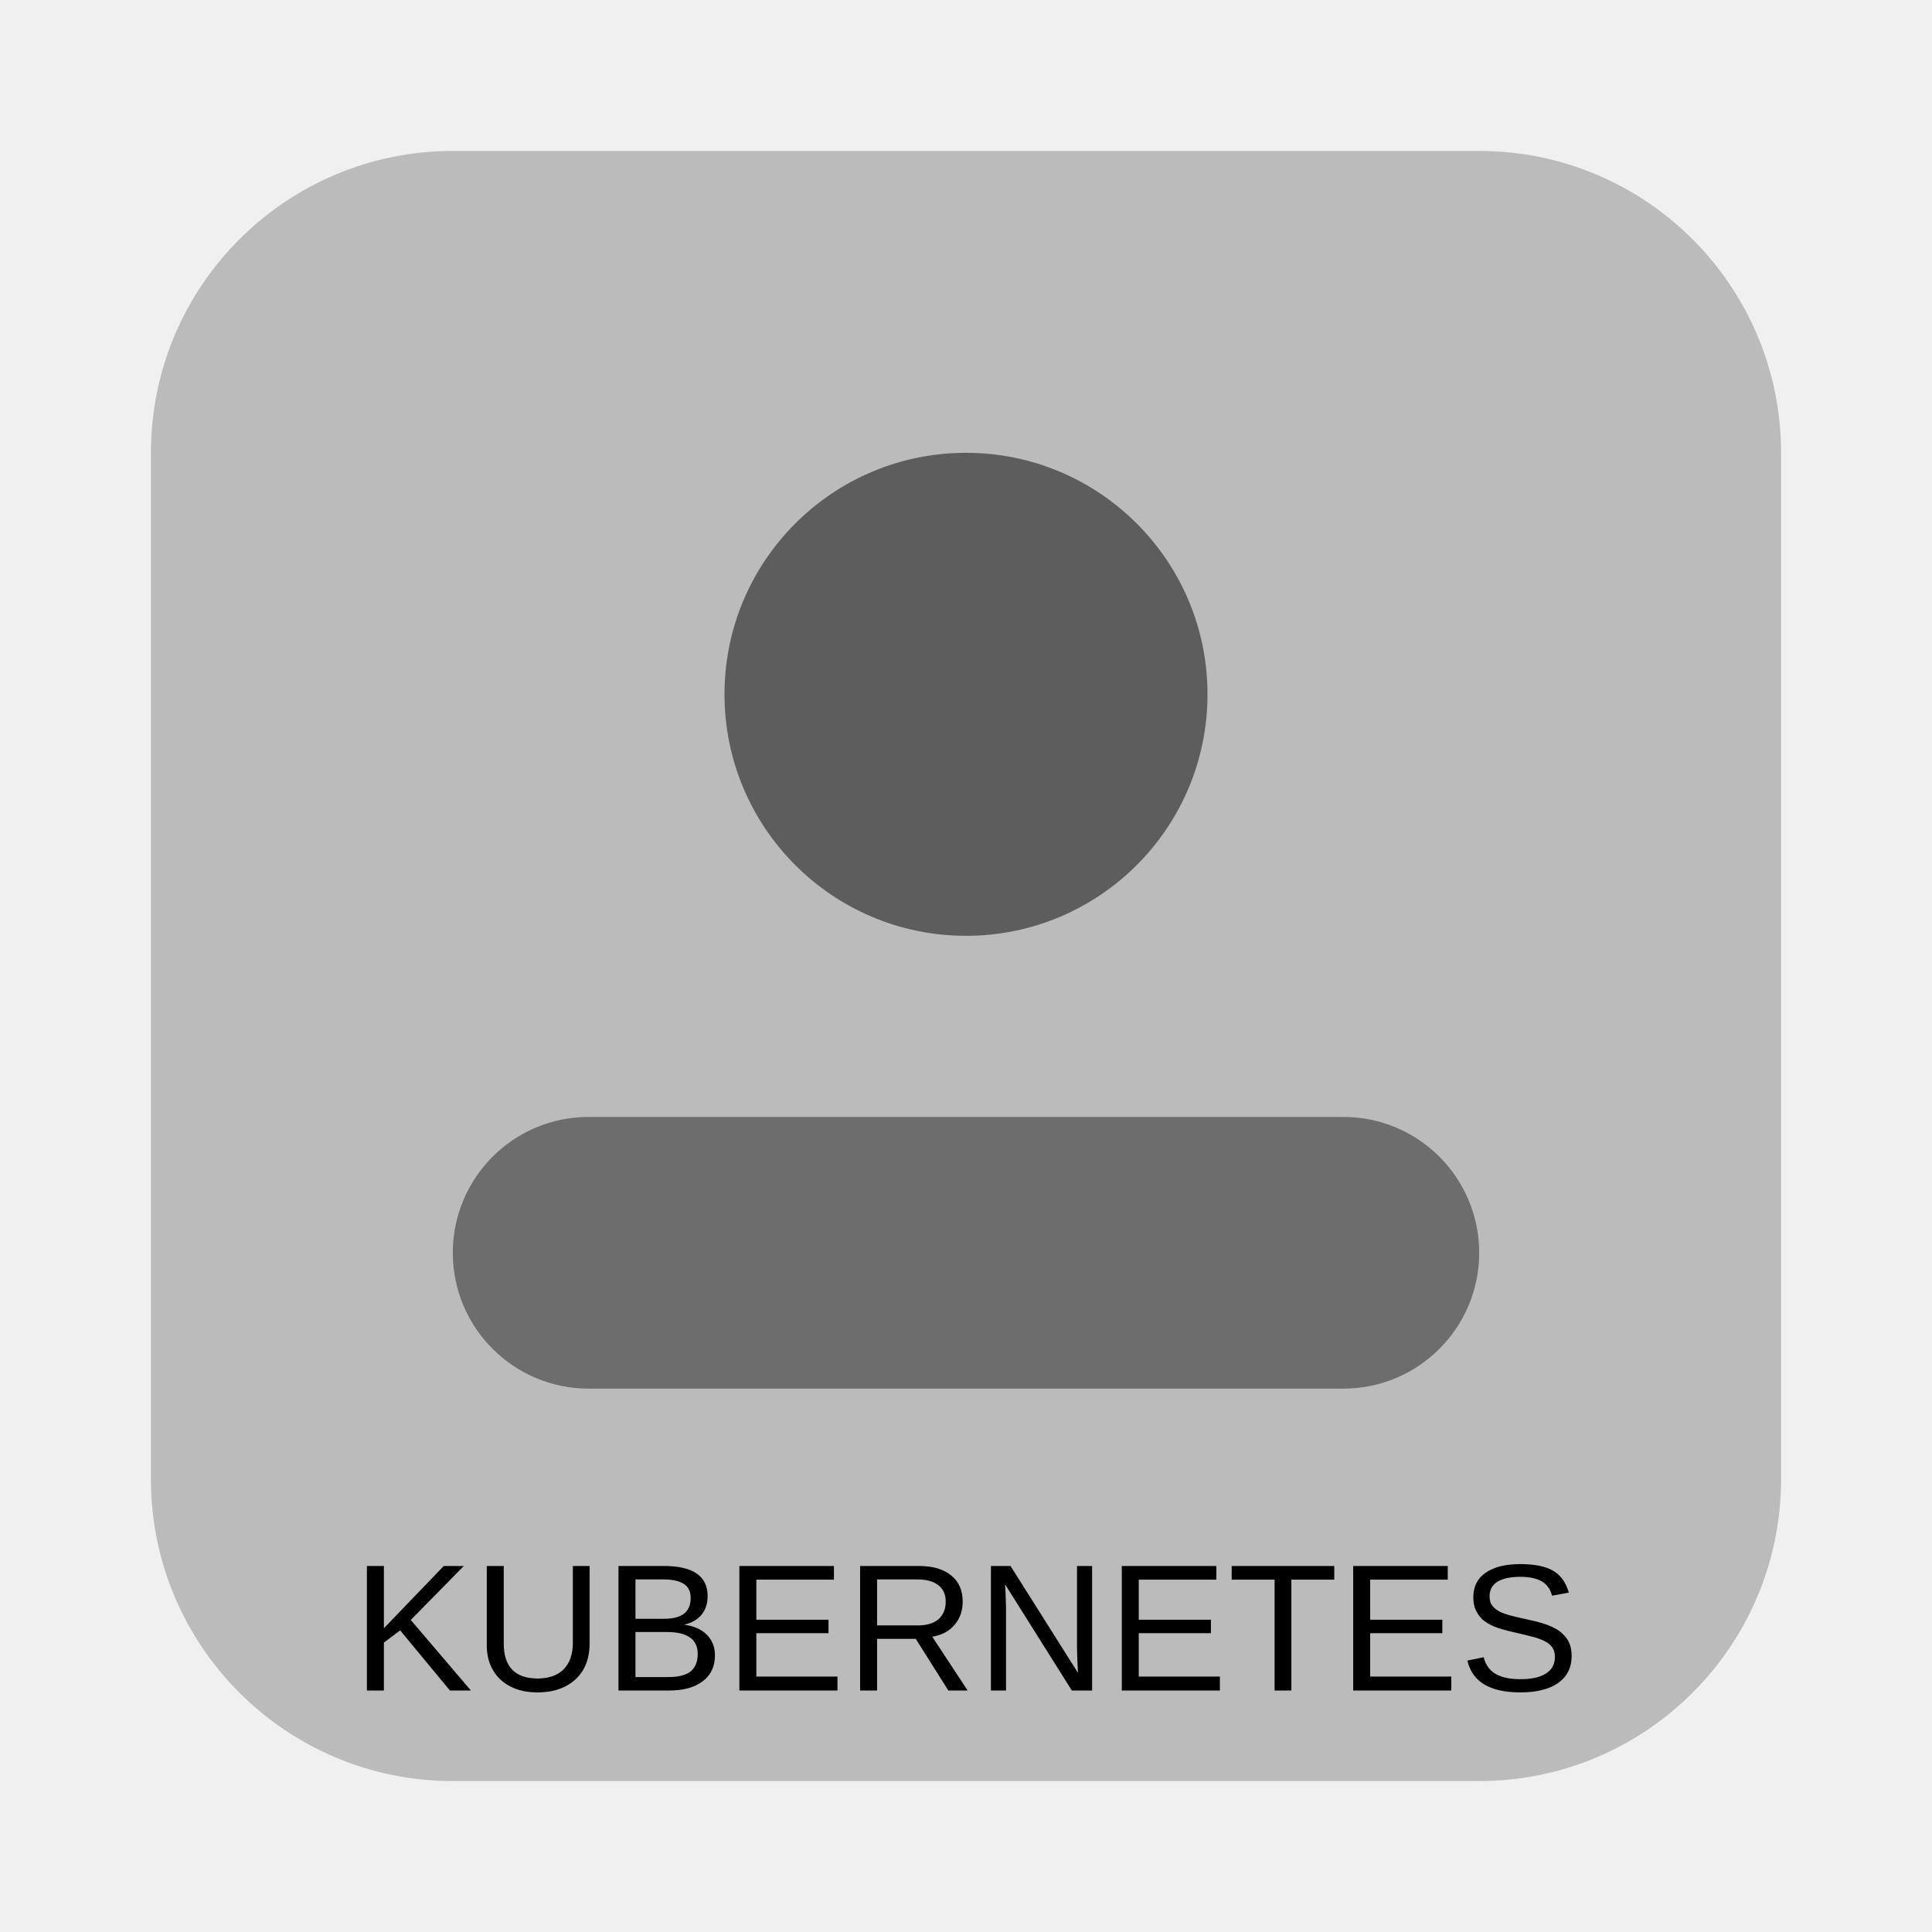
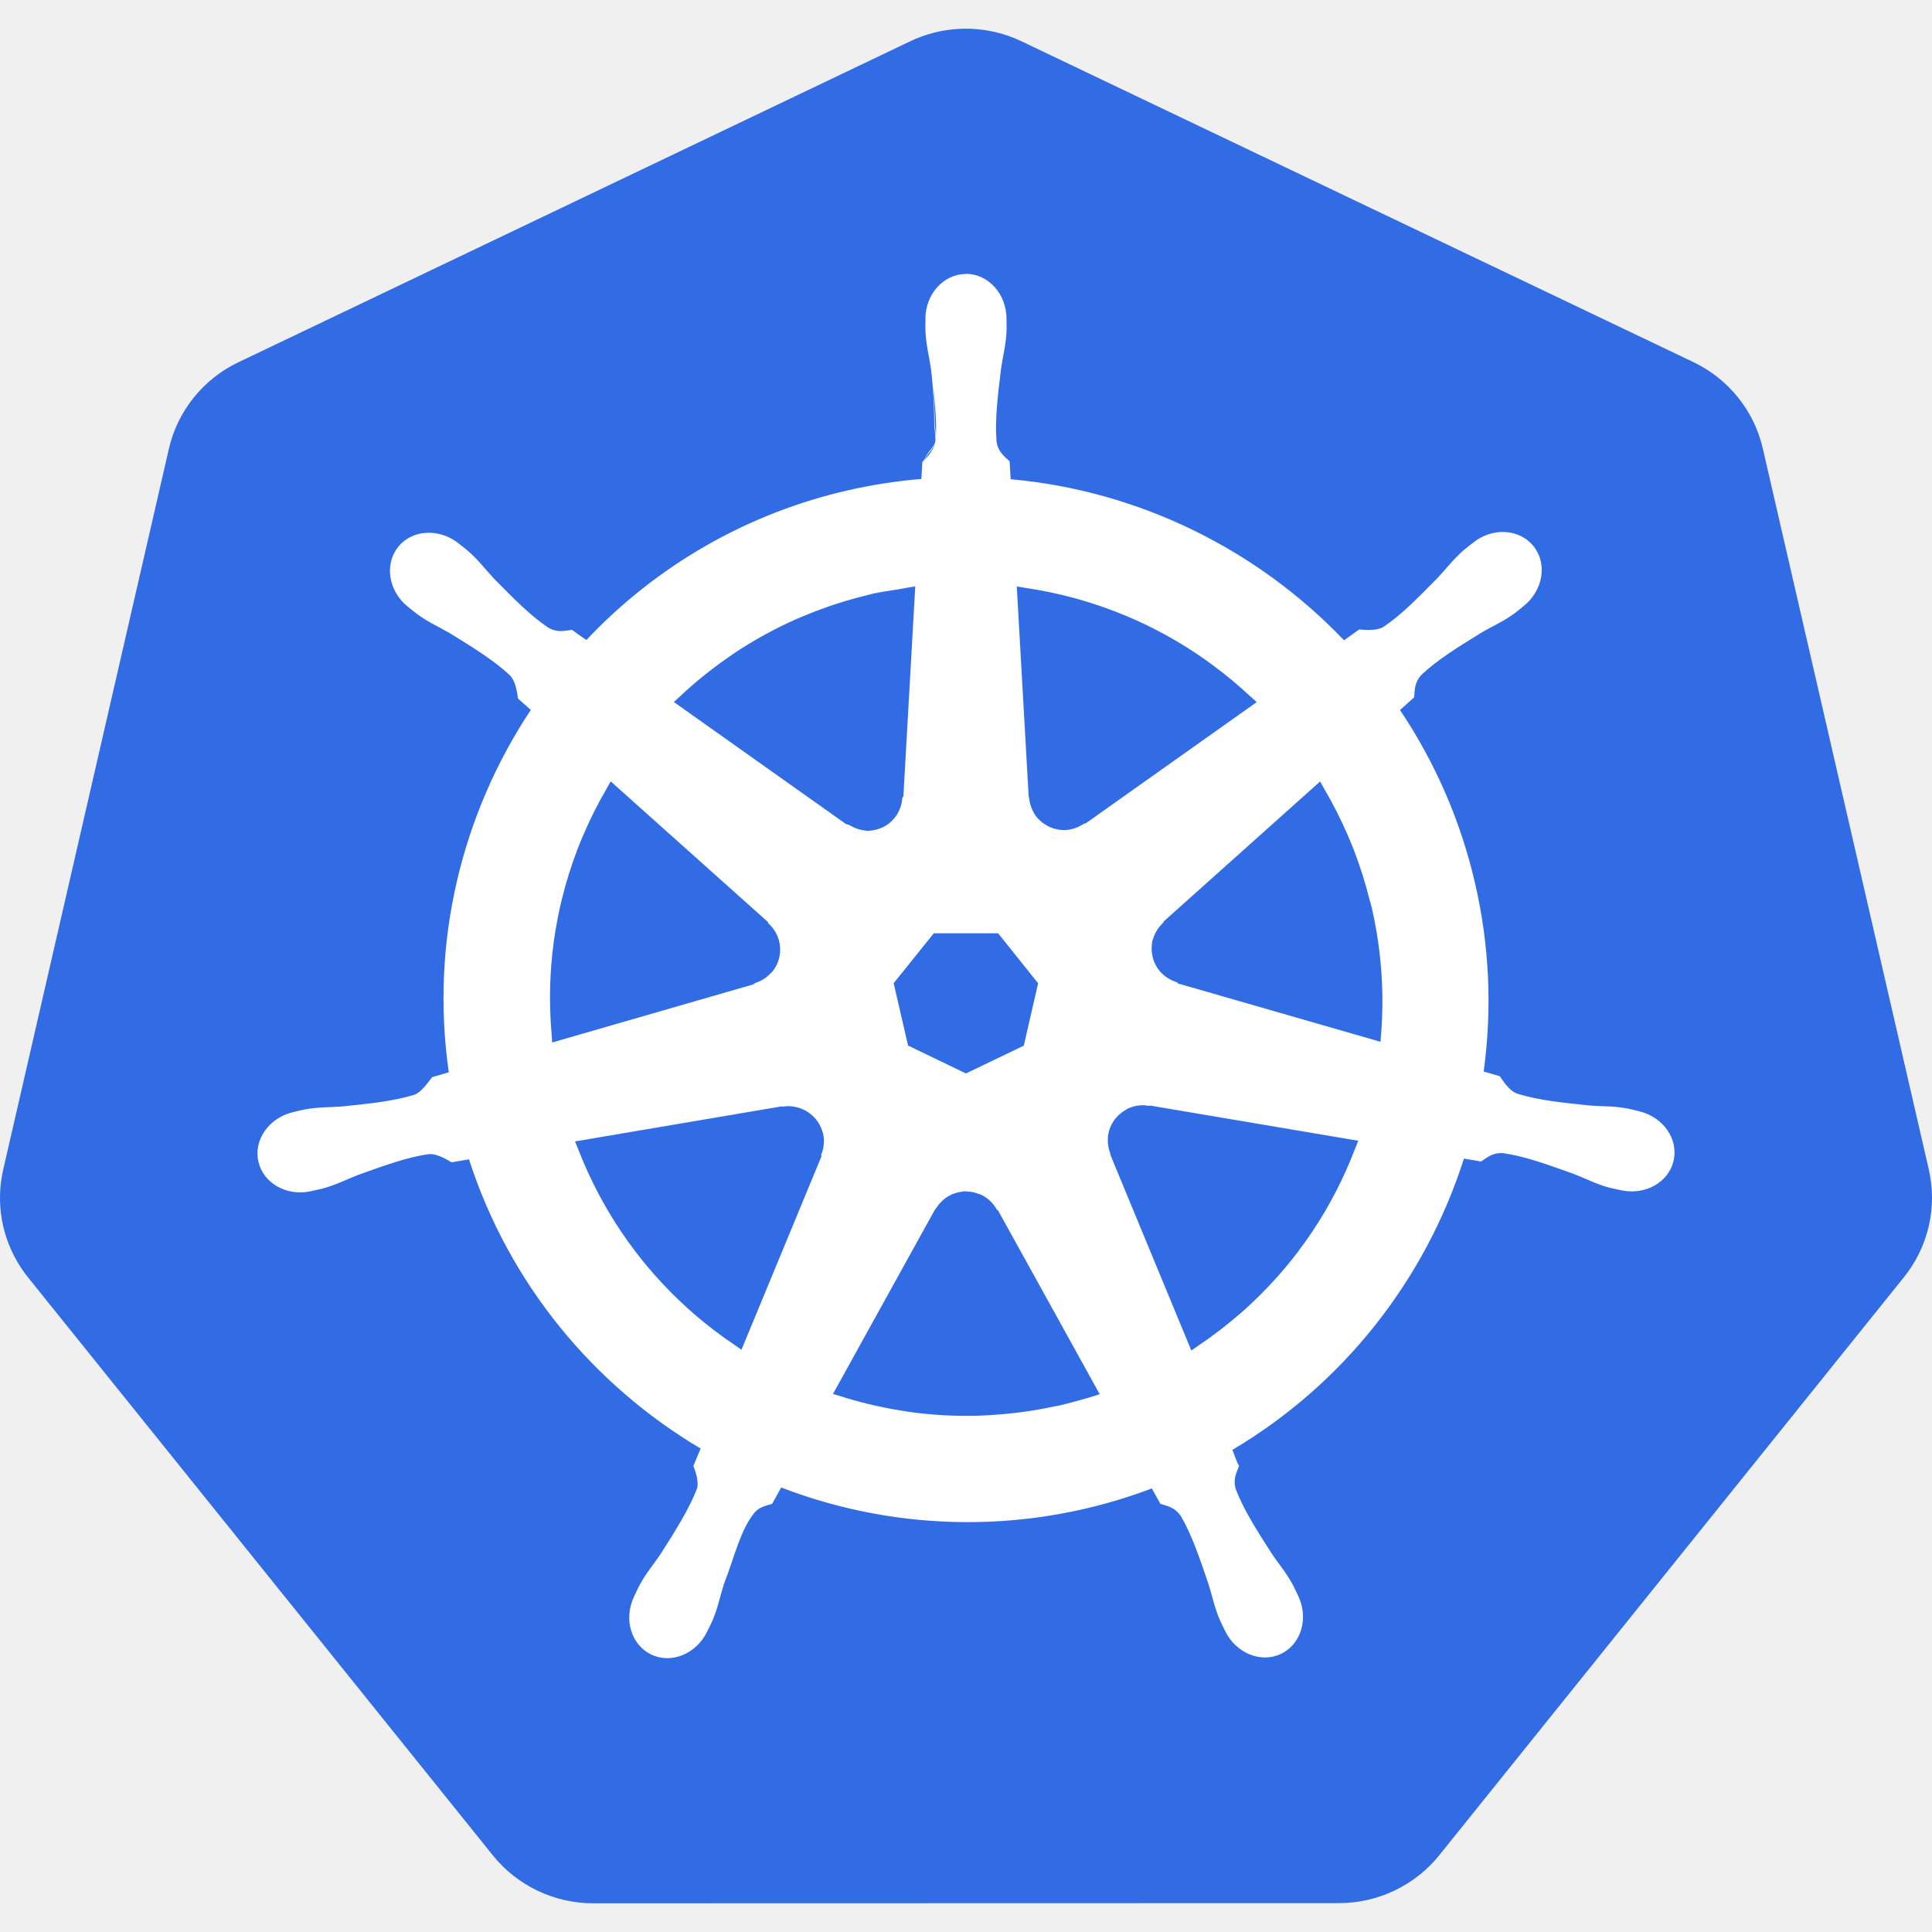
- <svg xmlns="http://www.w3.org/2000/svg" viewBox="0 0 128 128" fill="none">
-   <rect x="10" y="10" width="108" height="108" rx="20" fill="currentColor" opacity="0.22" />
-   <circle cx="64" cy="46" r="16" fill="currentColor" opacity="0.5" />
-   <rect x="30" y="74" width="68" height="18" rx="9" fill="currentColor" opacity="0.42" />
-   <text x="64" y="112" text-anchor="middle" font-size="12" font-family="Arial, sans-serif" fill="currentColor">KUBERNETES</text>
+ <svg xmlns="http://www.w3.org/2000/svg" viewBox="0 0 128 128">
+   <path fill="#326ce5" d="M63.556 1.912a8.51 8.44 0 0 0-3.26.826L15.795 24a8.51 8.44 0 0 0-4.604 5.725L.214 77.485a8.51 8.44 0 0 0 1.155 6.47 8.51 8.44 0 0 0 .484.672l30.8 38.296a8.51 8.44 0 0 0 6.653 3.176l49.394-.012a8.51 8.44 0 0 0 6.653-3.17l30.789-38.301a8.51 8.44 0 0 0 1.645-7.142l-10.996-47.76a8.51 8.44 0 0 0-4.604-5.726L67.682 2.738a8.51 8.44 0 0 0-4.126-.826z" />
+   <path fill="#fff" d="M63.975 18.143v.01c-1.472.014-2.664 1.336-2.664 2.972 0 .028.005.052.005.074-.002.222-.012.49-.005.684.035.946.24 1.668.365 2.535.17 1.42.215 2.547.224 3.687l.036-.164a40.909 40.909 0 0 0-.118-2.394c.139 1.228.24 2.364.186 3.392-.015-.325-.061-.677-.066-.982l-.036.164c.003.347.096.79.069 1.123-.061.29-.291.495-.467.742l-.025.121c.173-.227.354-.444.46-.699-.134.423-.42.796-.707 1.094.08-.124.146-.262.24-.385l.026-.12c-.145.203-.227.457-.385.61l-.006.006-.064 1.12a34.702 34.702 0 0 0-4.797.736 34.279 34.279 0 0 0-17.398 9.935c-.296-.202-.8-.56-.95-.672l-.005-.005-.01.002c-.478.064-.95.207-1.57-.153-1.187-.8-2.271-1.907-3.584-3.24-.601-.637-1.037-1.246-1.754-1.861-.163-.141-.41-.33-.592-.473a3.193 3.193 0 0 0-1.87-.705c-.825-.028-1.62.294-2.14.947-.925 1.16-.628 2.933.658 3.96l.04.026c.174.143.39.326.552.446.762.561 1.457.849 2.21 1.293 1.594.984 2.91 1.798 3.956 2.779.402.427.474 1.19.53 1.525v.008l.847.754c-4.561 6.874-6.675 15.36-5.432 24.006l-1.103.324-.004.006c-.295.381-.712.972-1.135 1.147-1.366.43-2.908.588-4.77.783-.872.073-1.626.031-2.556.207-.205.04-.49.112-.713.164l-.023.006-.04.011c-1.58.383-2.6 1.837-2.27 3.272.327 1.435 1.873 2.306 3.464 1.963l.039-.006h.002c.02-.005.038-.015.05-.018.22-.048.496-.101.69-.154.913-.245 1.574-.603 2.393-.916 1.76-.632 3.218-1.16 4.637-1.365.582-.046 1.204.362 1.517.537l.008.004 1.152-.197c2.674 8.274 8.266 14.96 15.346 19.162l-.48 1.152.003.01c.174.45.364 1.057.237 1.492-.516 1.336-1.4 2.749-2.408 4.326-.488.728-.99 1.295-1.43 2.131-.107.201-.24.507-.342.717-.69 1.475-.184 3.177 1.143 3.816 1.335.643 2.99-.036 3.707-1.513l.007-.008v-.01c.1-.207.242-.478.329-.674.378-.866.505-1.607.77-2.441h-.003c.706-1.773 1.094-3.627 2.059-4.778.26-.31.688-.432 1.136-.552l.01-.004.6-1.084a34.436 34.436 0 0 0 24.556.062c.172.303.478.865.563 1.01l.004.006.008.004c.458.149.948.223 1.35.816.722 1.237 1.218 2.703 1.822 4.475.265.832.397 1.575.775 2.441.087.2.23.475.33.684.715 1.482 2.375 2.163 3.713 1.52 1.326-.64 1.832-2.34 1.143-3.815-.102-.21-.243-.518-.348-.719-.441-.836-.943-1.397-1.43-2.125-1.01-1.577-1.843-2.885-2.36-4.222-.213-.685.036-1.104.206-1.555l.006-.014-.01-.01a.834.834 0 0 1-.09-.168 6.23 6.23 0 0 1-.12-.29c-.08-.21-.16-.442-.224-.596 7.358-4.35 12.786-11.285 15.34-19.295.347.054.93.155 1.12.193l.01.002.009-.004c.402-.265.76-.606 1.475-.549 1.419.205 2.876.734 4.638 1.366.817.312 1.479.677 2.393.921.194.052.47.101.69.149.012.003.029.012.05.017h.002l.04.004c1.59.341 3.137-.528 3.464-1.963.327-1.435-.691-2.888-2.272-3.269-.227-.052-.551-.141-.775-.184-.93-.176-1.683-.132-2.557-.205-1.86-.195-3.402-.353-4.77-.783-.547-.213-.942-.872-1.138-1.148l-.006-.006-1.066-.31a34.42 34.42 0 0 0-.56-12.425 34.497 34.497 0 0 0-4.983-11.525c.278-.252.785-.701.932-.836l.007-.006v-.01c.044-.48.006-.97.495-1.494 1.045-.98 2.364-1.797 3.957-2.779.754-.444 1.454-.731 2.214-1.293.174-.128.408-.328.588-.473 1.286-1.026 1.584-2.798.658-3.959-.925-1.16-2.718-1.267-4.003-.242-.182.145-.43.332-.594.473-.717.618-1.16 1.226-1.76 1.863-1.313 1.335-2.398 2.446-3.586 3.246-.507.294-1.258.193-1.603.172h-.008l-1.004.719c-5.775-6.048-13.63-9.916-22.09-10.672a63.543 63.543 0 0 1-.064-1.174v-.008l-.006-.006c-.35-.333-.76-.61-.864-1.318v-.002c-.115-1.428.077-2.967.3-4.824.125-.867.332-1.59.366-2.535.009-.216-.005-.527-.005-.758 0-1.645-1.203-2.982-2.688-2.982zm-3.514 13.7a34.663 34.663 0 0 0-3.59.552 34.618 34.618 0 0 1 3.59-.551zm-4.781.823a34.262 34.262 0 0 0-3.711 1.133 34.208 34.208 0 0 1 3.71-1.133zm-4.825 1.564a34.262 34.262 0 0 0-3.496 1.666 34.216 34.216 0 0 1 3.496-1.666zM28.8 35.377c.142.02.28.048.418.086a3.168 3.168 0 0 0-.418-.086zm.943.283c.132.064.259.137.38.219a3.168 3.168 0 0 0-.38-.219zm16.549.848a34.262 34.262 0 0 0-3.176 2.14 34.228 34.228 0 0 1 3.176-2.14zm14.346 2.344-.787 13.93-.057.029-.002.013c-.002.05-.014.095-.02.143a2.348 2.348 0 0 1-.263.857c-.038.07-.076.141-.121.207a2.348 2.348 0 0 1-.69.662c-.07.045-.147.08-.222.118a2.348 2.348 0 0 1-.873.226c-.045.003-.088.014-.133.014-.05 0-.094-.022-.143-.026a2.334 2.334 0 0 1-.943-.304c-.045-.026-.094-.041-.137-.069l-.006.022.004-.022c-.044-.027-.102-.016-.144-.047l-.012-.01-.022.014-11.421-8.097c.093-.091.192-.174.287-.264a27.438 27.438 0 0 1 3.23-2.635c.237-.165.473-.332.715-.49a27.438 27.438 0 0 1 3.816-2.078c.24-.107.487-.204.73-.305a27.438 27.438 0 0 1 4.044-1.312c.12-.03.238-.067.36-.094.576-.13 1.162-.206 1.745-.299l.006-.025a28.076 28.076 0 0 1 .004 0l-.006.025c.355-.056.704-.14 1.06-.183zm6.726.002c.197.024.39.068.586.097a27.668 27.668 0 0 1 3.16.656c.412.111.82.23 1.225.36a27.668 27.668 0 0 1 3.033 1.168c.375.17.745.348 1.112.535a27.668 27.668 0 0 1 2.83 1.662c.344.23.68.47 1.015.717a27.668 27.668 0 0 1 2.496 2.074c.144.134.297.257.438.395l-11.346 8.044-.04-.015-.01.008c-.045.032-.094.045-.14.074a2.35 2.35 0 0 1-.882.334c-.077.012-.153.03-.23.033a2.35 2.35 0 0 1-.99-.176 2.34 2.34 0 0 1-.265-.127 2.35 2.35 0 0 1-.746-.65c-.05-.069-.088-.146-.13-.22a2.35 2.35 0 0 1-.288-.887c-.006-.055-.026-.103-.03-.159v-.011l-.011-.006zm-25.238.576a34.262 34.262 0 0 0-2.81 2.576 34.228 34.228 0 0 1 2.81-2.576zm50.916 8.14a34.483 34.483 0 0 1 1.522 2.594 34.478 34.478 0 0 0-1.522-2.594zm1.994 3.508c.488.993.927 2.01 1.317 3.045a34.478 34.478 0 0 0-1.317-3.045zm-54.576.69 10.43 9.328-.012.056.01.008c.94.817 1.07 2.23.293 3.203-.028.035-.068.057-.098.09a2.348 2.348 0 0 1-.986.65c-.043.015-.078.043-.121.055l-.014.002-.012.047-13.367 3.86c-.02-.185-.02-.37-.037-.555a27.432 27.432 0 0 1-.092-3.344c.013-.387.033-.773.063-1.158a27.432 27.432 0 0 1 .457-3.307c.08-.407.173-.812.273-1.215a27.432 27.432 0 0 1 .99-3.162c.14-.37.29-.734.448-1.097a27.432 27.432 0 0 1 1.51-2.987c.09-.156.17-.32.265-.474zm47.002.007c.097.158.176.324.27.483a27.774 27.774 0 0 1 1.53 3.01c.15.346.298.694.434 1.046a27.774 27.774 0 0 1 1.04 3.288c.045.175.104.346.144.523.69 3.002.86 5.999.578 8.896l-13.434-3.87-.011-.057-.014-.004c-.045-.012-.084-.034-.127-.049a2.35 2.35 0 0 1-.79-.455c-.058-.052-.116-.103-.17-.16a2.35 2.35 0 0 1-.491-.824c-.027-.078-.044-.158-.063-.239a2.35 2.35 0 0 1-.03-.892c.009-.049.01-.096.02-.145.01-.045.038-.084.05-.129a2.329 2.329 0 0 1 .599-.996c.034-.033.054-.076.09-.107l.01-.01-.006-.03 10.37-9.279zm9.228 3.305c.332.965.619 1.945.864 2.938a34.478 34.478 0 0 0-.864-2.938zm-34.824 6.752h4.262l2.65 3.314-.95 4.133-3.83 1.84-3.837-1.848-.953-4.132zm13.727 11.395c.18-.01.357.008.533.04l.014.003.023-.03 13.828 2.338c-.064.18-.147.351-.215.53a27.466 27.466 0 0 1-1.36 3.011c-.19.363-.386.721-.593 1.074a27.466 27.466 0 0 1-1.853 2.768c-.243.32-.492.633-.748.941a27.466 27.466 0 0 1-2.29 2.432c-.29.274-.588.54-.892.8a27.466 27.466 0 0 1-2.64 2.012c-.16.107-.31.225-.471.329l-5.365-12.967.015-.022-.004-.011c-.02-.045-.026-.092-.043-.137a2.351 2.351 0 0 1-.135-.889c.004-.081.006-.162.018-.242a2.351 2.351 0 0 1 .334-.89c.045-.072.098-.137.15-.204a2.351 2.351 0 0 1 .68-.578c.043-.024.079-.055.123-.076.289-.139.59-.218.89-.232zm-23.31.056.013.002c.03 0 .06.008.092.01a2.349 2.349 0 0 1 1.226.445c.07.05.133.101.196.158a2.349 2.349 0 0 1 .689 1.106c.008.03.022.059.03.09.11.479.065.98-.13 1.431l-.005.012.04.05-5.31 12.837c-.155-.1-.3-.212-.451-.315a27.58 27.58 0 0 1-2.64-2.011 27.508 27.508 0 0 1-.891-.803 27.58 27.58 0 0 1-2.272-2.408c-.26-.312-.513-.629-.76-.951a27.58 27.58 0 0 1-1.82-2.704 27.294 27.294 0 0 1-.627-1.123 27.58 27.58 0 0 1-1.346-2.947c-.07-.181-.154-.356-.22-.539l13.707-2.326.023.03.014-.005c.147-.027.294-.04.443-.039zm2.304 1.994a2.326 2.326 0 0 1 .02.344 2.286 2.286 0 0 0-.02-.344zm-.008.703a2.326 2.326 0 0 1-.1.4c.046-.13.077-.264.1-.4zm9.334 2.944c.058-.002.114.013.172.015a2.32 2.32 0 0 1 .752.159c.054.021.112.03.164.056v.002a2.31 2.31 0 0 1 1.043.99l.006.012h.053l6.757 12.213c-.276.092-.557.173-.836.256a28.056 28.056 0 0 1-.996.277c-.283.074-.564.15-.85.215-.124.029-.25.046-.376.072a27.542 27.542 0 0 1-4.18.561c-.28.016-.558.035-.838.043a27.542 27.542 0 0 1-4.32-.223c-.28-.036-.56-.085-.838-.13a27.542 27.542 0 0 1-4.055-.975c-.127-.041-.257-.072-.384-.115l6.742-12.188h.01l.007-.012c.026-.048.065-.085.094-.13a2.351 2.351 0 0 1 .606-.647c.083-.06.168-.115.26-.164a2.351 2.351 0 0 1 .85-.262c.054-.005.103-.023.157-.025zM52.297 98.69a34.413 34.413 0 0 0 3.758 1.137 34.352 34.352 0 0 1-3.758-1.137zm23.385.09c-1.07.381-2.156.709-3.258.983a34.56 34.56 0 0 0 3.258-.983zm-4.575 1.281a34.399 34.399 0 0 1-3.718.563 34.413 34.413 0 0 0 3.718-.563zm-13.937.016a34.413 34.413 0 0 0 3.898.572 34.358 34.358 0 0 1-3.898-.572zm8.91.649a34.36 34.36 0 0 1-3.851.005 34.413 34.413 0 0 0 3.85-.005z" />
</svg>
